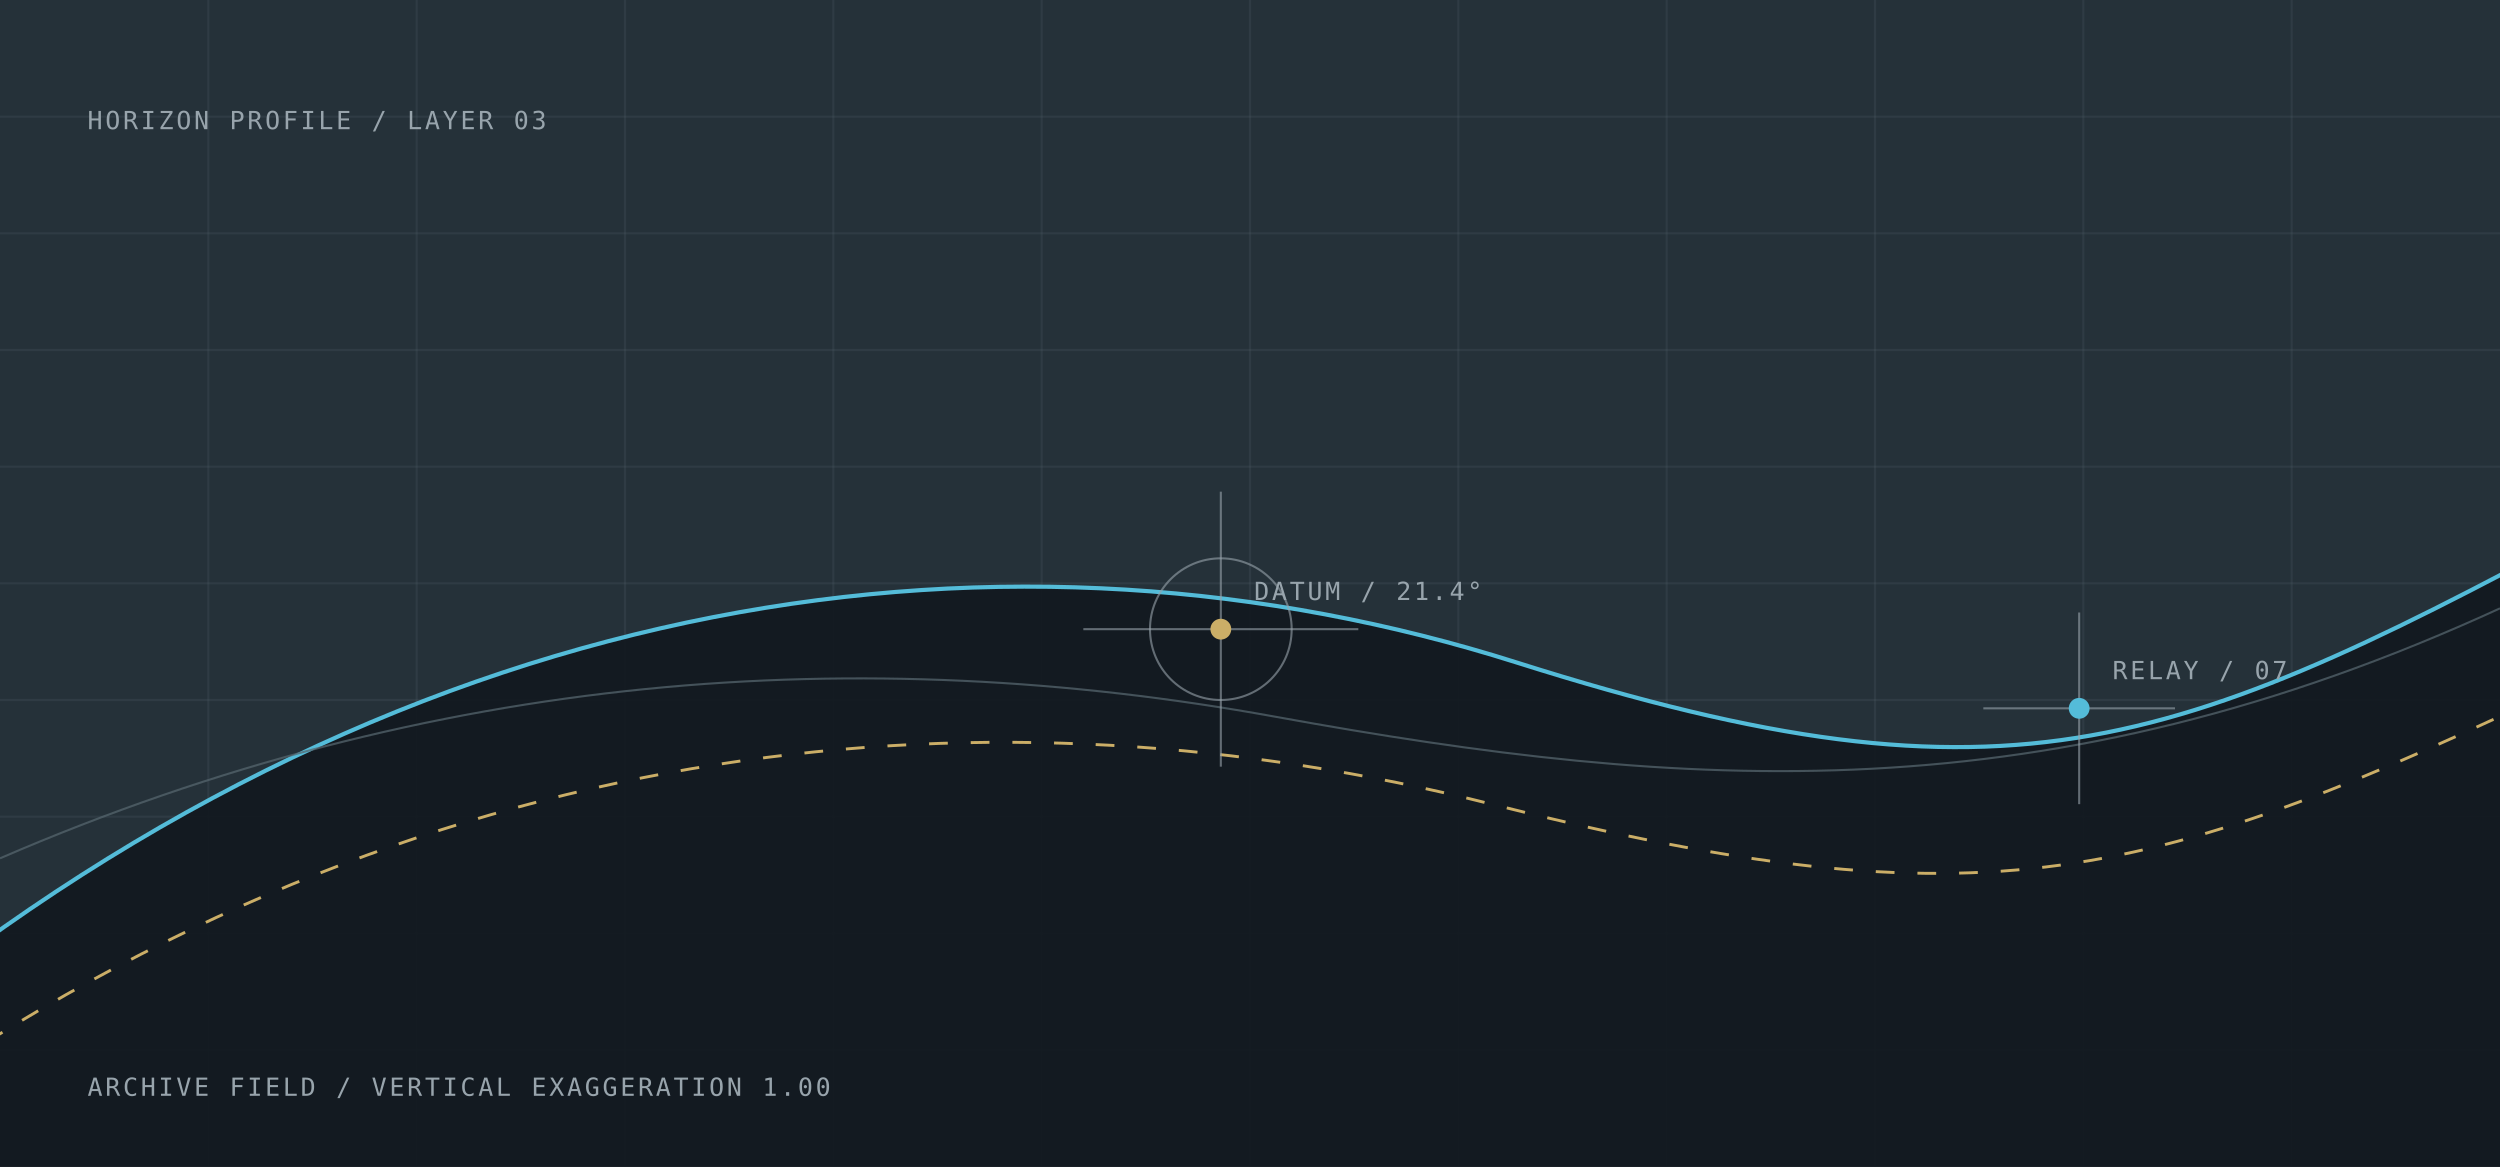
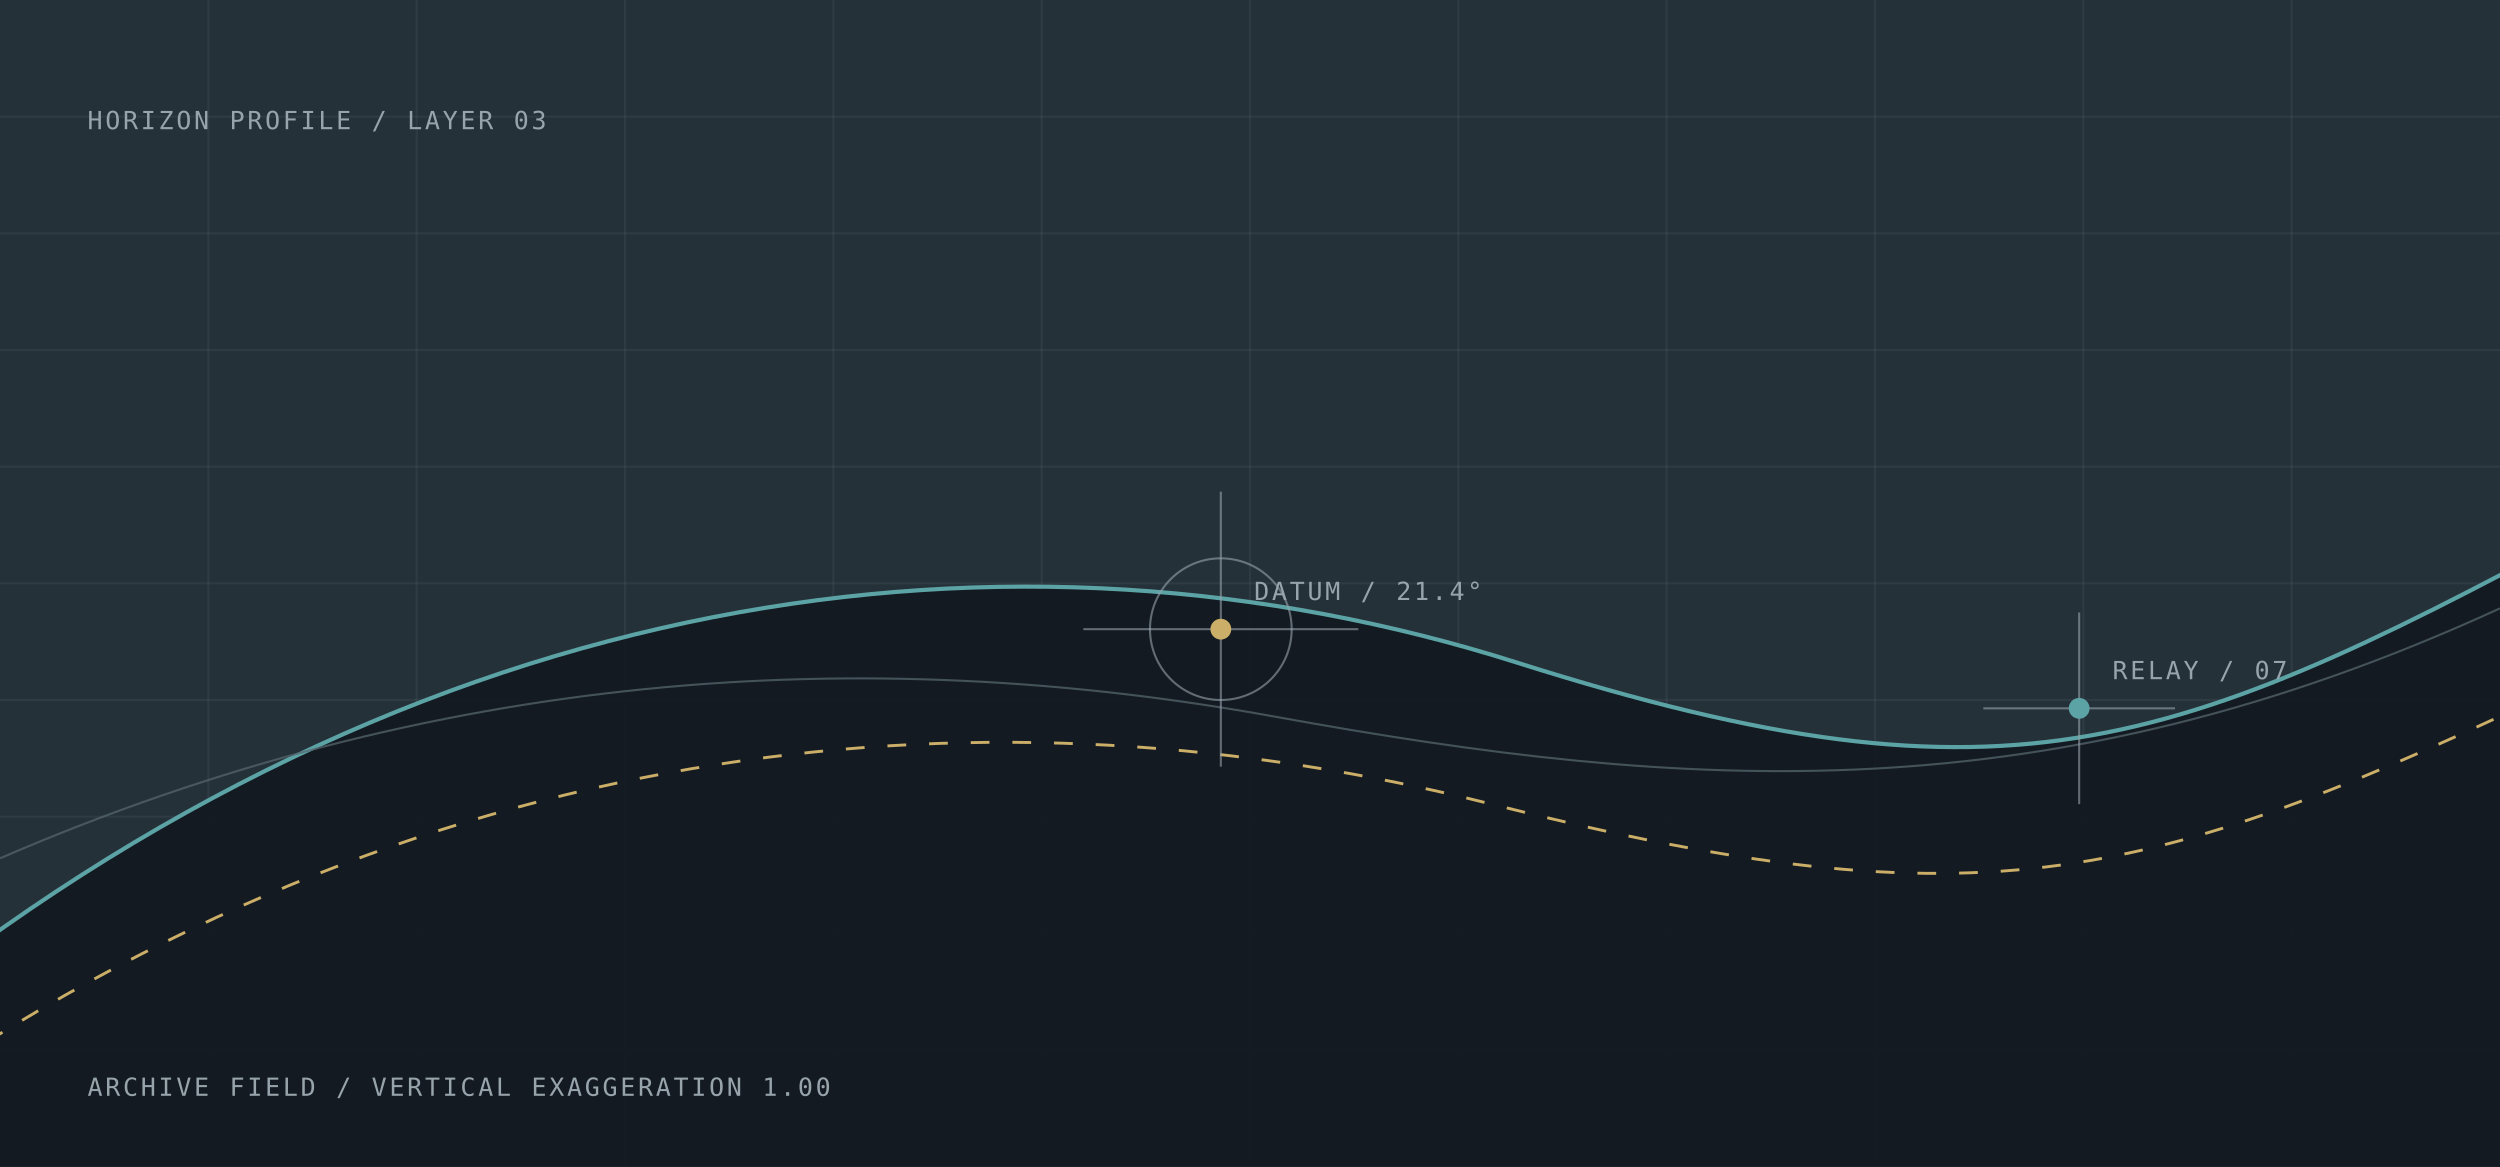
<svg xmlns="http://www.w3.org/2000/svg" width="1200" height="560" viewBox="0 0 1200 560" fill="none" role="img" aria-labelledby="title desc">
  <rect width="1200" height="560" fill="#253139" />
  <g stroke="#56656E" stroke-opacity=".2">
    <path d="M0 56H1200M0 112H1200M0 168H1200M0 224H1200M0 280H1200M0 336H1200M0 392H1200M0 448H1200M0 504H1200" />
    <path d="M100 0V560M200 0V560M300 0V560M400 0V560M500 0V560M600 0V560M700 0V560M800 0V560M900 0V560M1000 0V560M1100 0V560" />
  </g>
  <path d="M-60 492C202 278 488 242 728 318S1046 360 1260 244V620H-60Z" fill="#11181E" fill-opacity=".9" />
-   <path d="M-60 492C202 278 488 242 728 318S1046 360 1260 244" stroke="#54BCD9" stroke-width="2" />
+   <path d="M-60 492C202 278 488 242 728 318S1046 360 1260 244" stroke="#5CA3A6" stroke-width="2" />
  <path d="M-40 522C214 350 478 326 716 386S1032 424 1238 326" stroke="#CBAE67" stroke-width="1.4" stroke-dasharray="9 11" />
  <path d="M0 412C208 322 414 308 612 344S982 392 1200 292" stroke="#56656E" stroke-opacity=".74" />
  <g stroke="#98A4AC" stroke-opacity=".6">
    <path d="M520 302h132M586 236v132" />
    <circle cx="586" cy="302" r="34" fill="none" />
    <path d="M952 340h92M998 294v92" />
  </g>
  <circle cx="586" cy="302" r="5" fill="#CBAE67" />
-   <circle cx="998" cy="340" r="5" fill="#54BCD9" />
+   <circle cx="998" cy="340" r="5" fill="#5CA3A6" />
  <g fill="#98A4AC" font-family="ui-monospace, SFMono-Regular, Consolas, monospace" font-size="12" letter-spacing="1.3">
    <text x="42" y="62">HORIZON PROFILE / LAYER 03</text>
    <text x="602" y="288">DATUM / 21.4°</text>
    <text x="1014" y="326">RELAY / 07</text>
    <text x="42" y="526">ARCHIVE FIELD / VERTICAL EXAGGERATION 1.00</text>
  </g>
</svg>
